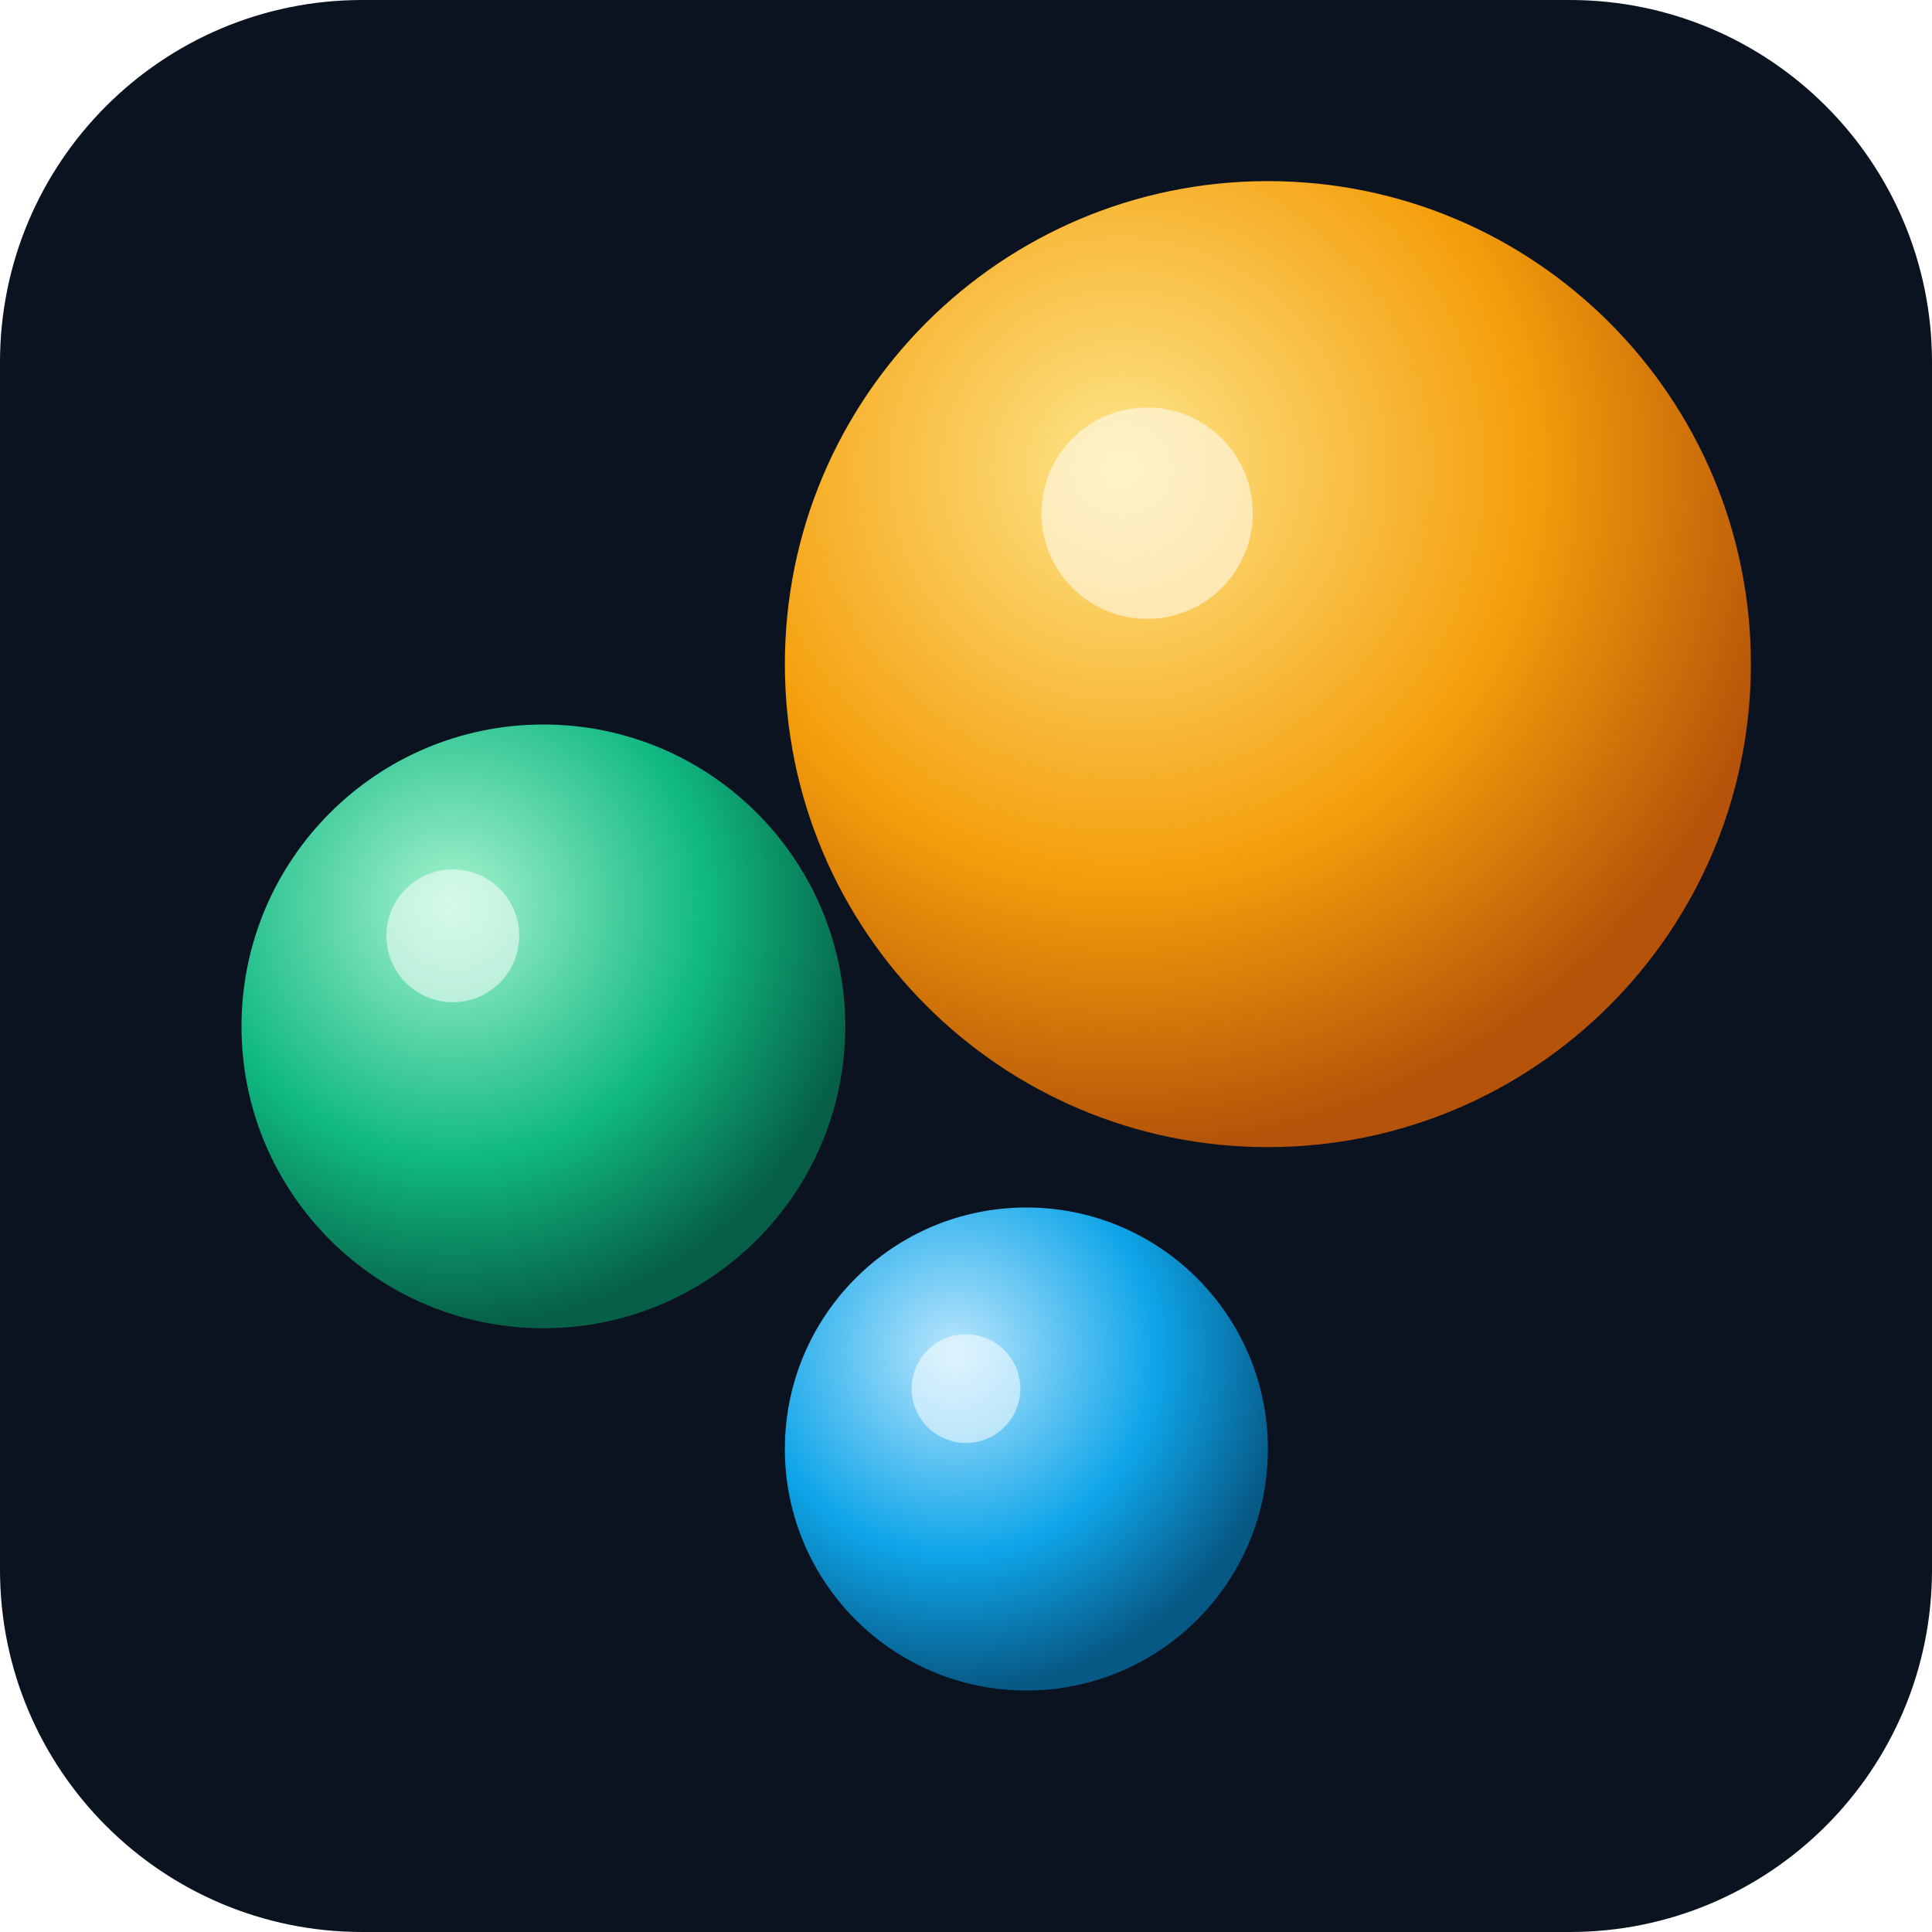
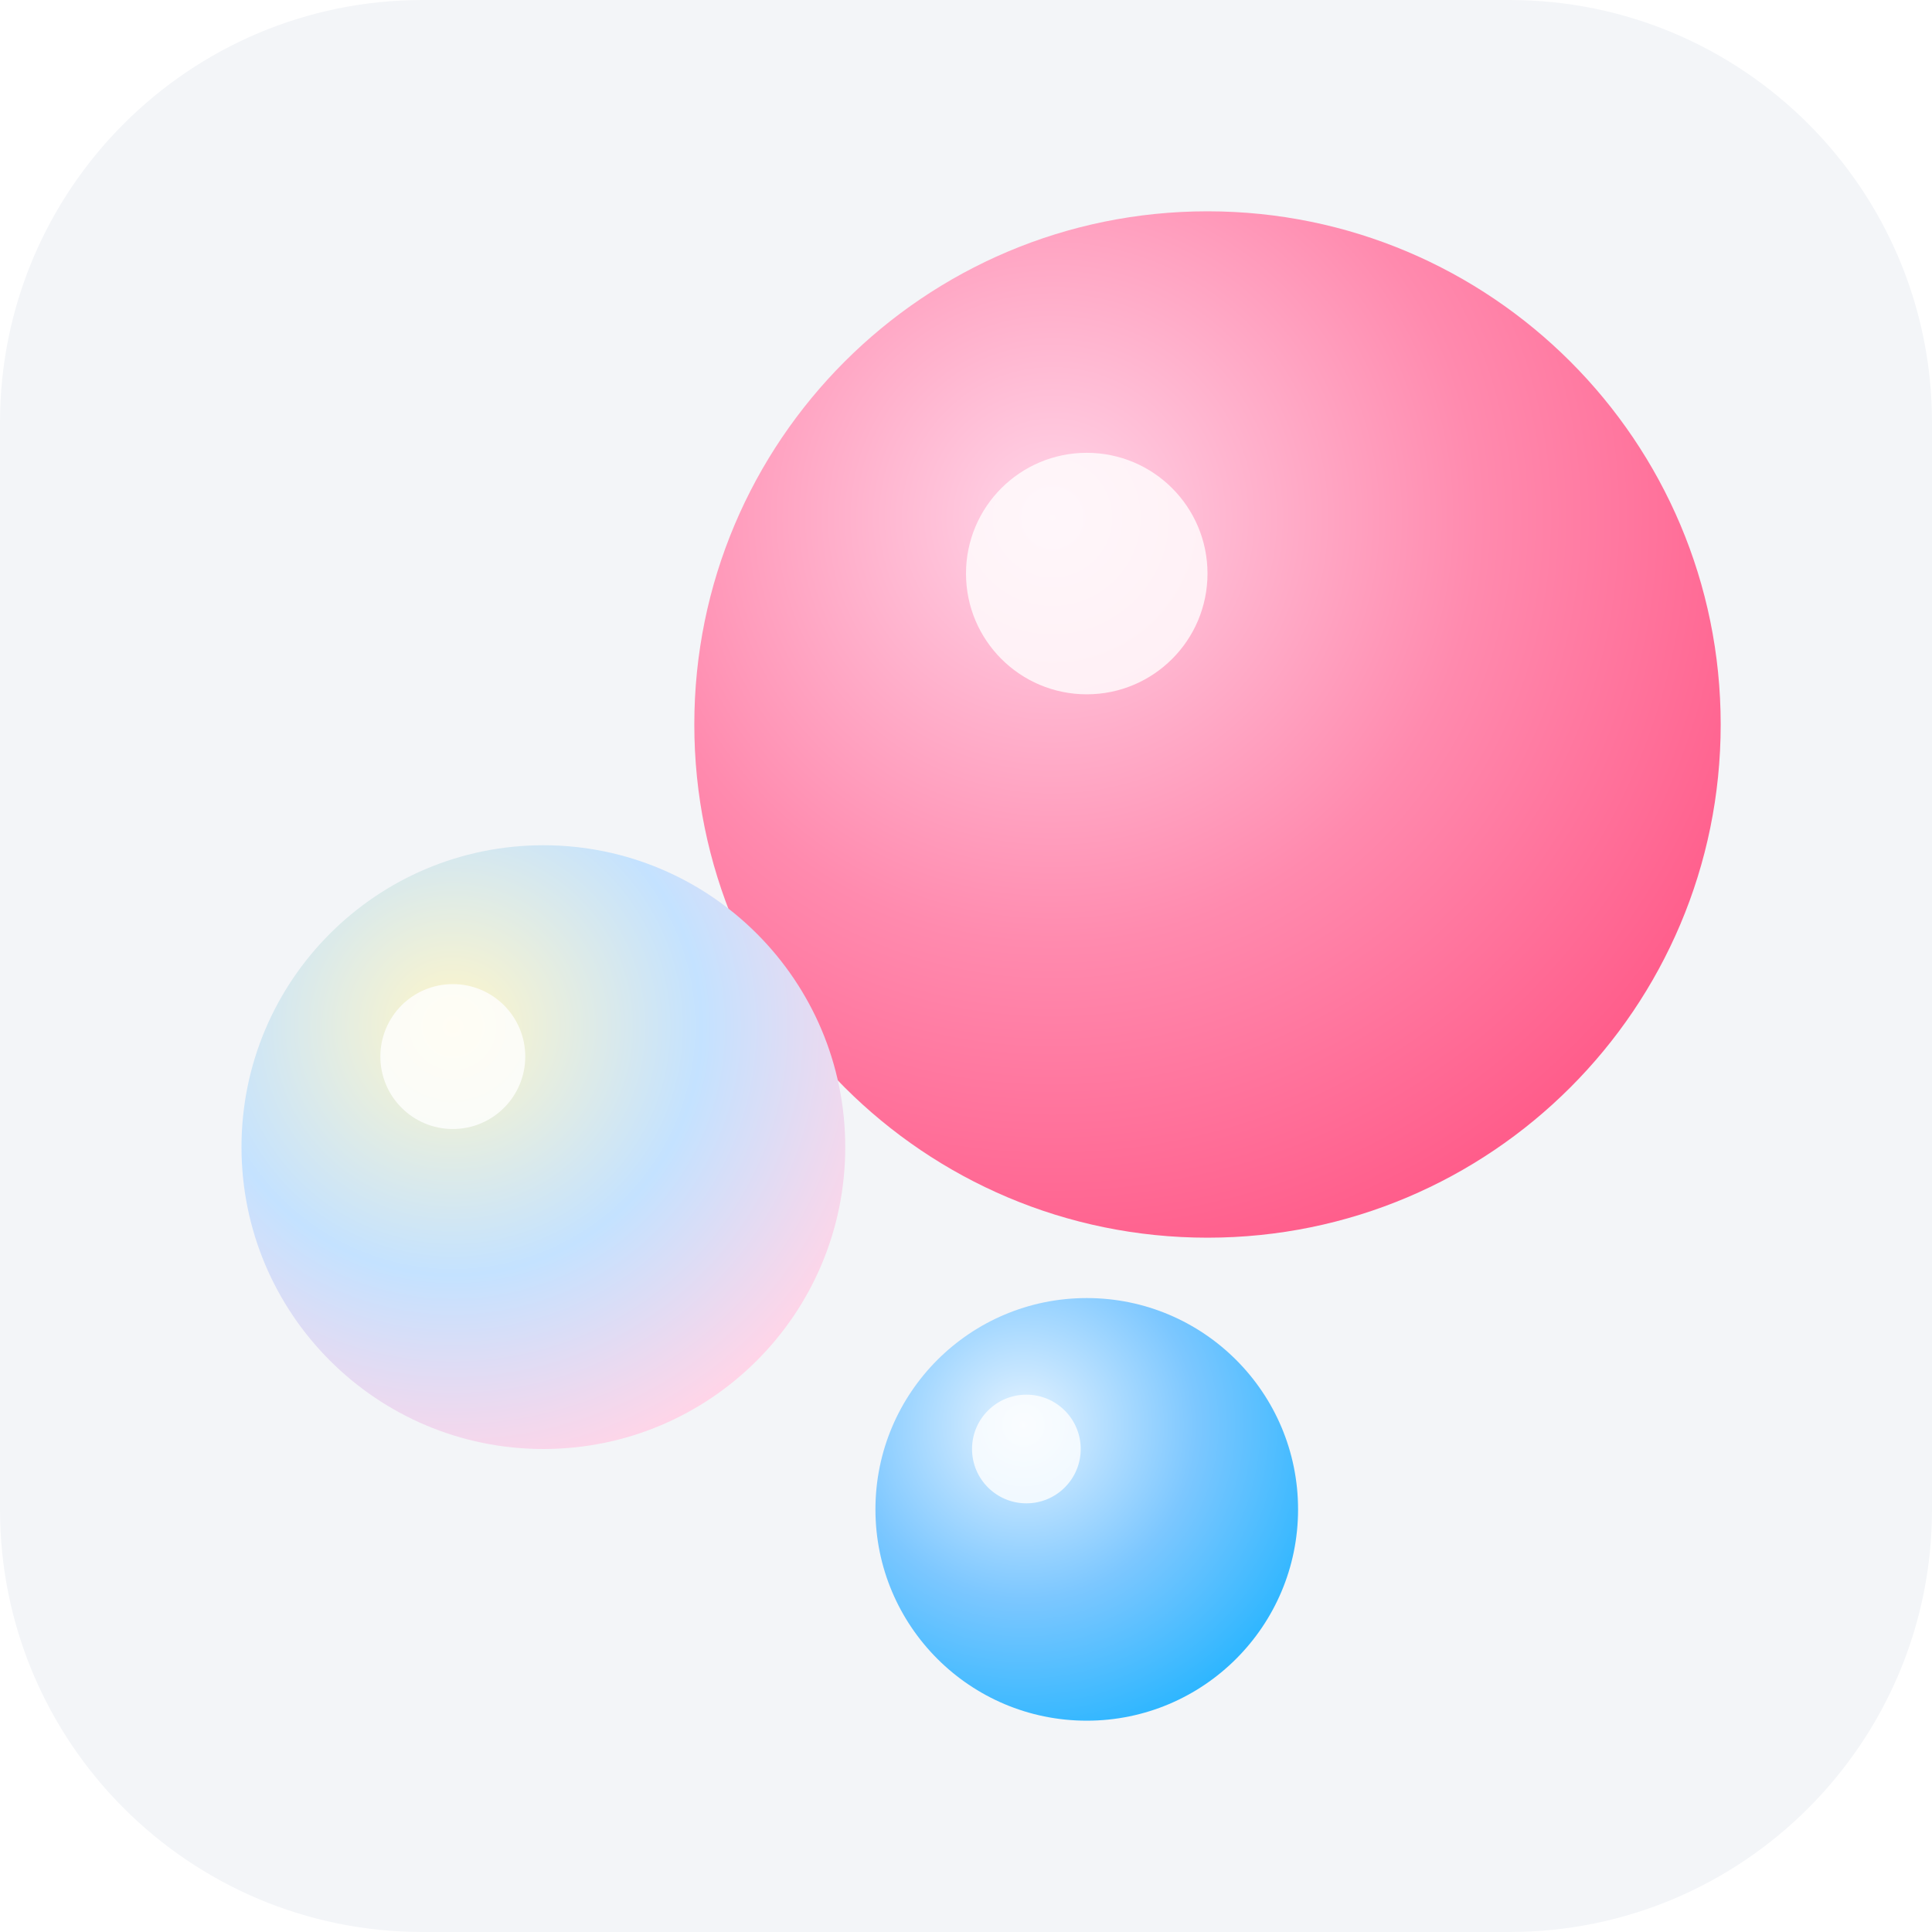
<svg xmlns="http://www.w3.org/2000/svg" viewBox="0 0 64 64">
  <defs>
-     <radialGradient id="big" cx="35%" cy="30%" r="70%">
-       <stop offset="0%" stop-color="#fde68a" />
-       <stop offset="60%" stop-color="#f59e0b" />
-       <stop offset="100%" stop-color="#b45309" />
+     <radialGradient id="coral" cx="35%" cy="30%" r="75%">
+       <stop offset="0%" stop-color="#ffd5e8" />
+       <stop offset="55%" stop-color="#ff8aae" />
+       <stop offset="100%" stop-color="#ff5c8a" />
    </radialGradient>
-     <radialGradient id="mid" cx="35%" cy="30%" r="70%">
-       <stop offset="0%" stop-color="#a7f3d0" />
-       <stop offset="60%" stop-color="#10b981" />
-       <stop offset="100%" stop-color="#065f46" />
+     <radialGradient id="iri" cx="35%" cy="30%" r="75%">
+       <stop offset="0%" stop-color="#fff6c9" />
+       <stop offset="55%" stop-color="#c4e2ff" />
+       <stop offset="100%" stop-color="#ffd5e8" />
    </radialGradient>
-     <radialGradient id="small" cx="35%" cy="30%" r="70%">
-       <stop offset="0%" stop-color="#bae6fd" />
-       <stop offset="60%" stop-color="#0ea5e9" />
-       <stop offset="100%" stop-color="#075985" />
+     <radialGradient id="sky" cx="35%" cy="30%" r="75%">
+       <stop offset="0%" stop-color="#e6f3ff" />
+       <stop offset="55%" stop-color="#7cc7ff" />
+       <stop offset="100%" stop-color="#2eb6ff" />
    </radialGradient>
  </defs>
-   <rect width="64" height="64" rx="12" fill="#0b1220" />
-   <circle cx="42" cy="22" r="16" fill="url(#big)" />
-   <circle cx="18" cy="34" r="10" fill="url(#mid)" />
-   <circle cx="34" cy="48" r="8" fill="url(#small)" />
-   <circle cx="38" cy="17" r="3.5" fill="#fff8" />
-   <circle cx="15" cy="31" r="2.2" fill="#fff8" />
-   <circle cx="32" cy="46" r="1.8" fill="#fff8" />
+   <rect width="64" height="64" rx="14" fill="#f3f5f8" />
+   <circle cx="40" cy="24" r="17" fill="url(#coral)" />
+   <circle cx="18" cy="38" r="10" fill="url(#iri)" />
+   <circle cx="36" cy="50" r="7" fill="url(#sky)" />
+   <circle cx="36" cy="19" r="4" fill="#ffffffcc" />
+   <circle cx="15" cy="35" r="2.4" fill="#ffffffcc" />
+   <circle cx="34" cy="48" r="1.8" fill="#ffffffcc" />
</svg>
